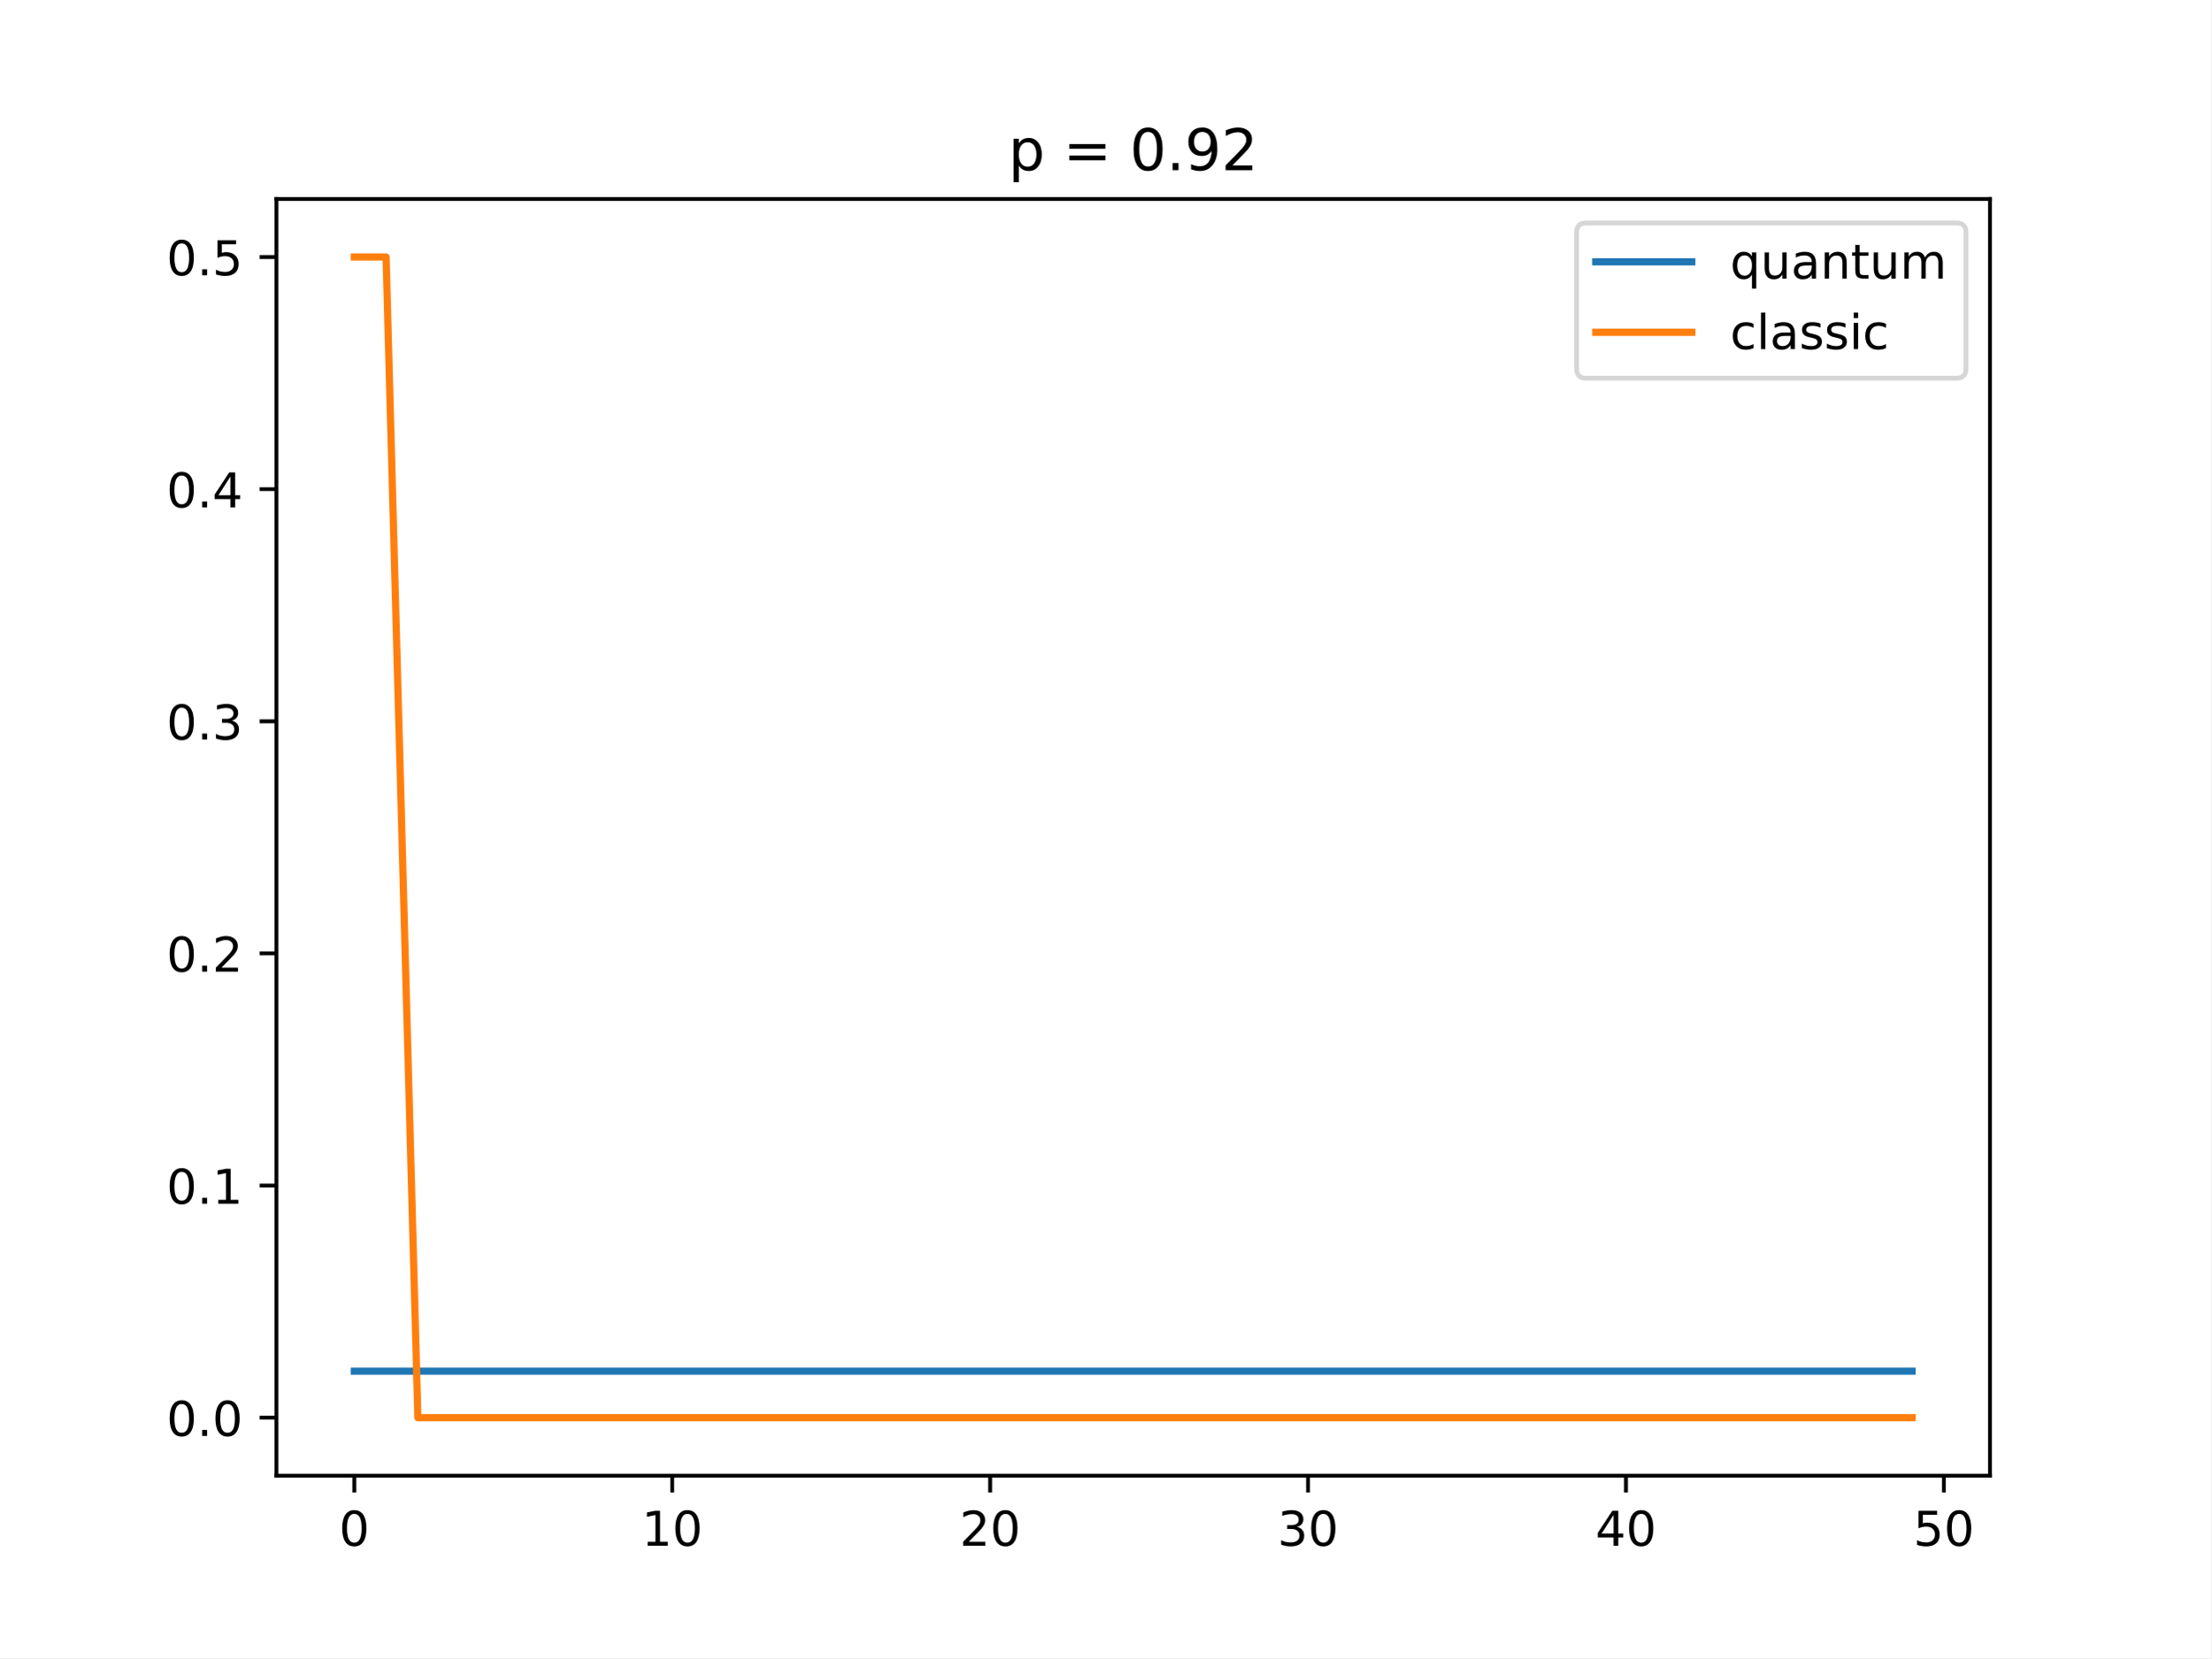
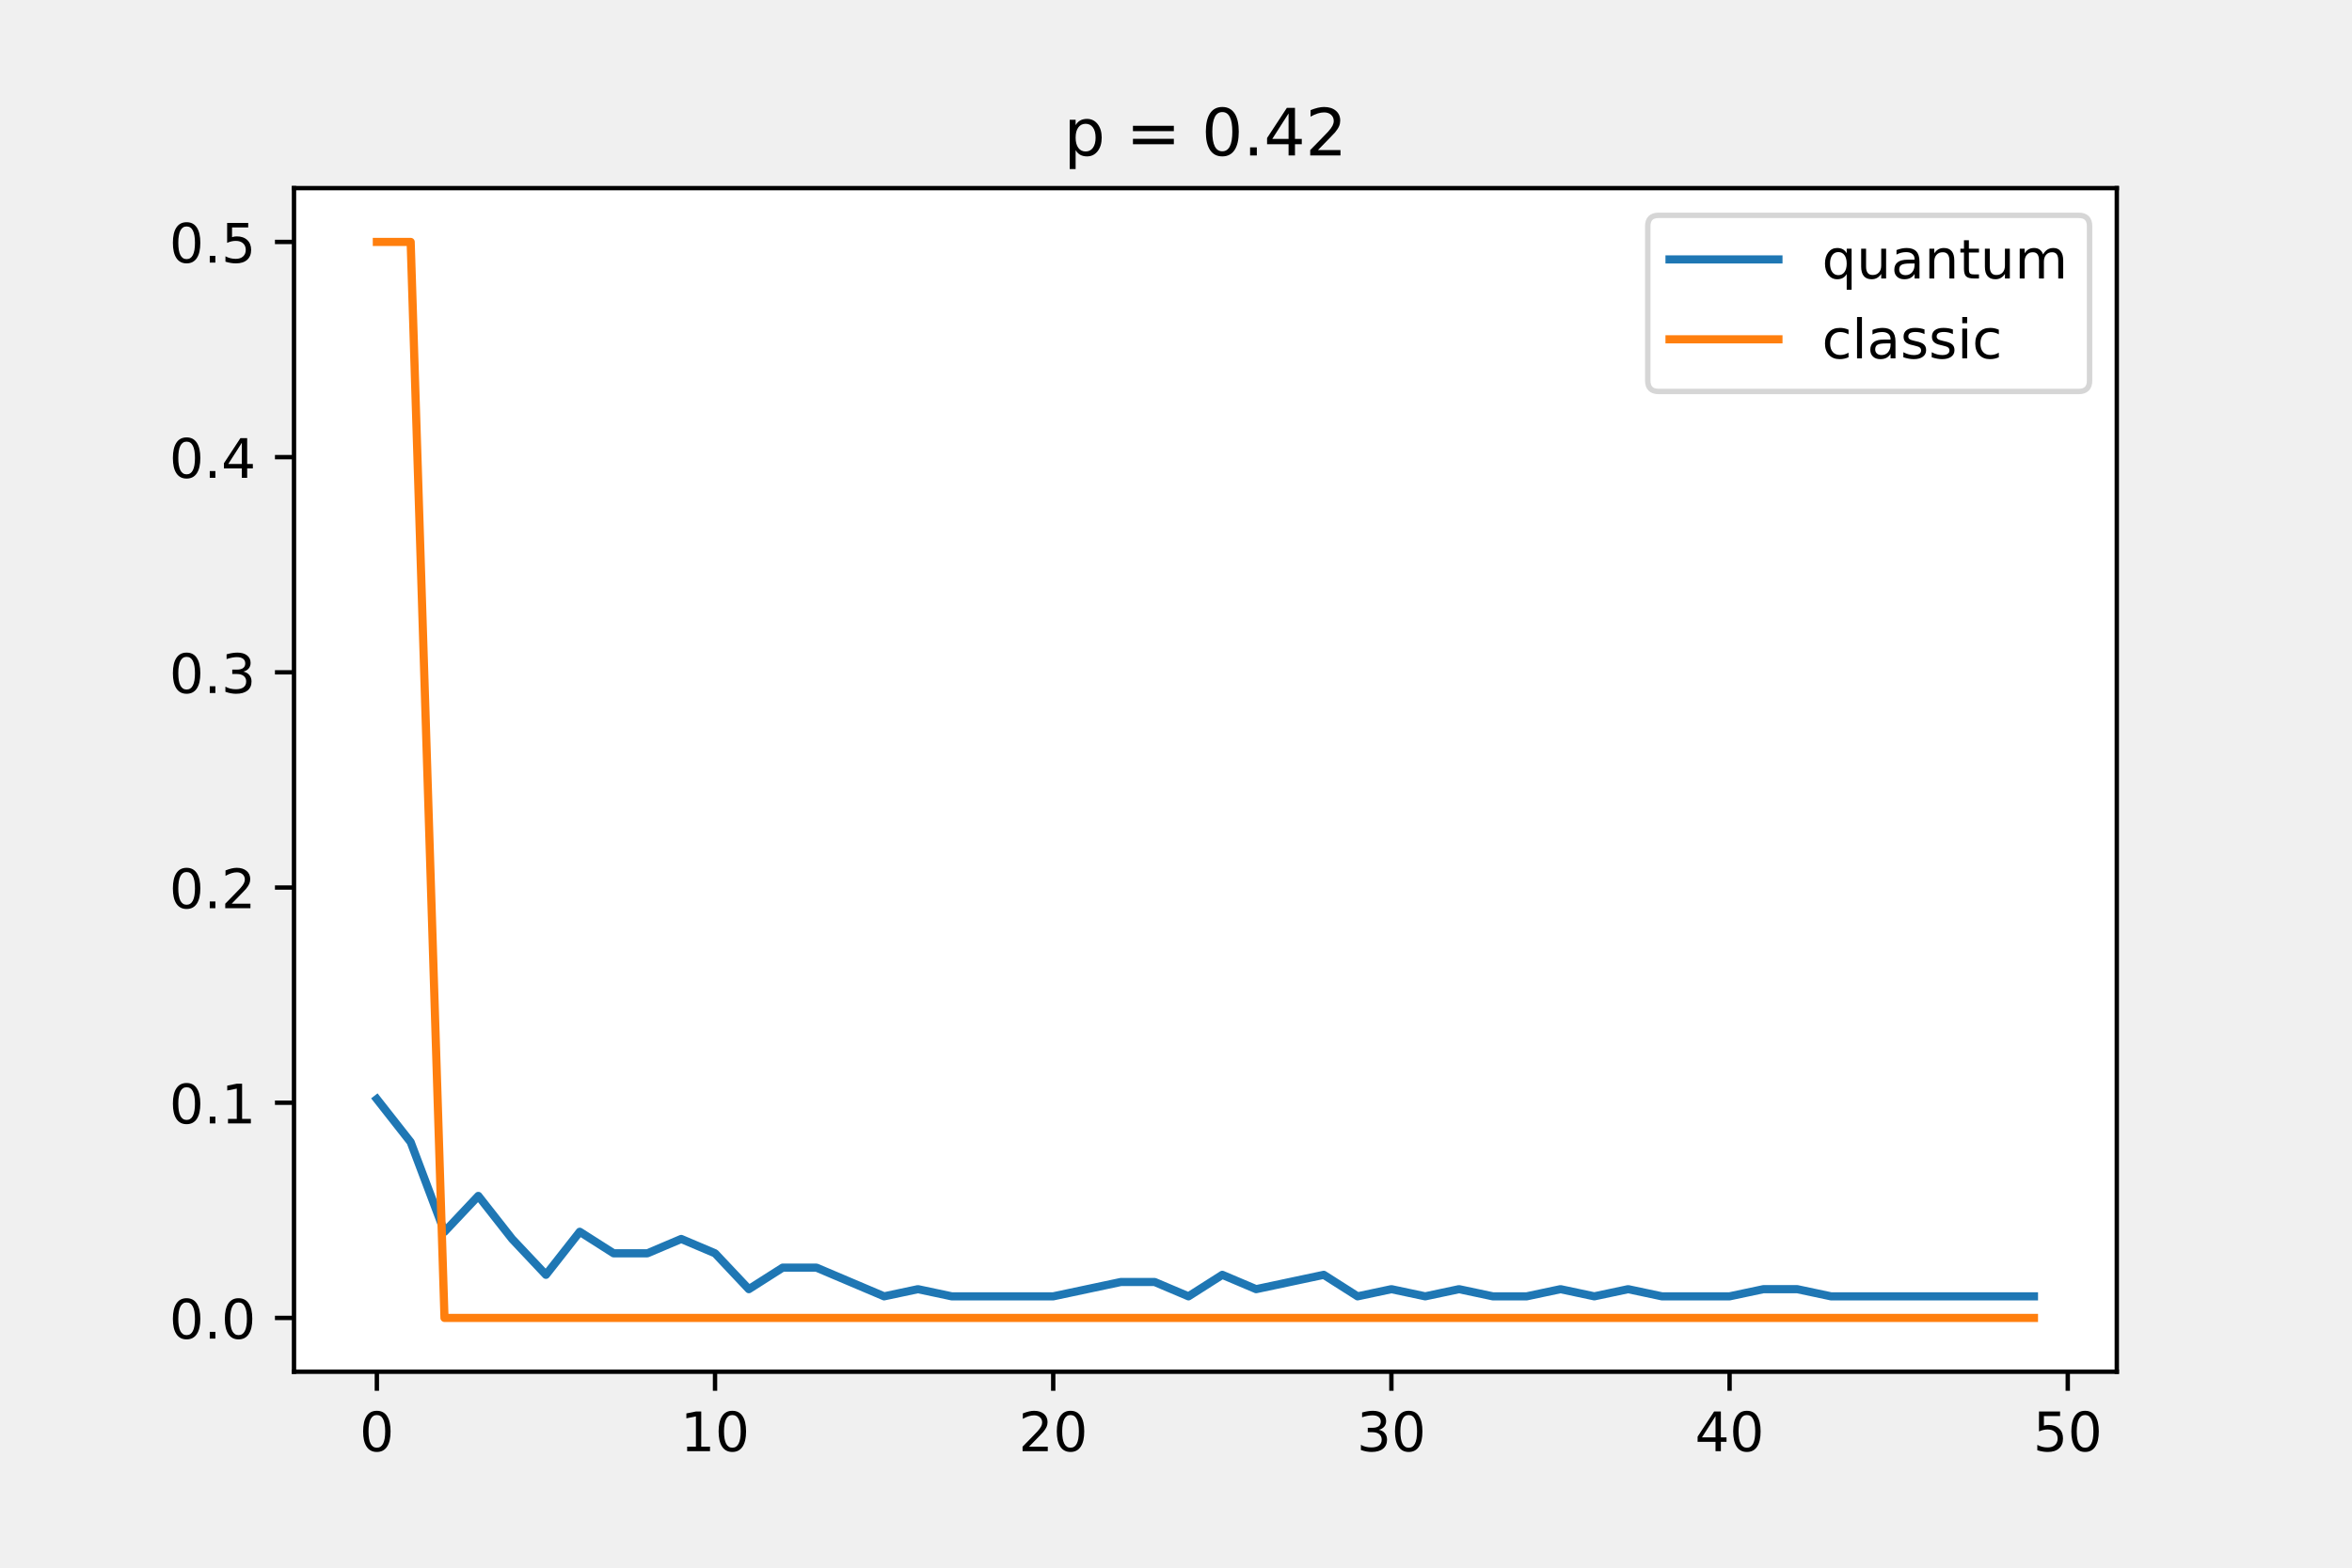
- <svg xmlns="http://www.w3.org/2000/svg" xmlns:xlink="http://www.w3.org/1999/xlink" height="345.6pt" version="1.1" viewBox="0 0 460.8 345.6" width="460.8pt">
+ <svg xmlns="http://www.w3.org/2000/svg" xmlns:xlink="http://www.w3.org/1999/xlink" width="432pt" height="288pt" viewBox="0 0 432 288" version="1.1">
  <defs>
-     <style type="text/css">*{stroke-linecap:butt;stroke-linejoin:round;}</style>
+     <style type="text/css">*{stroke-linejoin: round; stroke-linecap: butt}</style>
  </defs>
  <g id="figure_1">
    <g id="patch_1">
-       <path d="M 0 345.6  L 460.8 345.6  L 460.8 0  L 0 0  z " style="fill:#ffffff;" />
+       <path d="M 0 288  L 432 288  L 432 0  L 0 0  L 0 288  z " style="fill: none" />
    </g>
    <g id="axes_1">
      <g id="patch_2">
-         <path d="M 57.6 307.584  L 414.72 307.584  L 414.72 41.472  L 57.6 41.472  z " style="fill:#ffffff;" />
+         <path d="M 54 252  L 388.8 252  L 388.8 34.56  L 54 34.56  z " style="fill: #ffffff" />
      </g>
      <g id="matplotlib.axis_1">
        <g id="xtick_1">
          <g id="line2d_1">
            <defs>
-               <path d="M 0 0  L 0 3.5  " id="m23a822bc51" style="stroke:#000000;stroke-width:0.8;" />
-             </defs>
-             <g>
-               <use style="stroke:#000000;stroke-width:0.8;" x="73.833" xlink:href="#m23a822bc51" y="307.584" />
+               <path id="m5180223496" d="M 0 0  L 0 3.5  " style="stroke: #000000; stroke-width: 0.8" />
+             </defs>
+             <g>
+               <use xlink:href="#m5180223496" x="69.218" y="252" style="stroke: #000000; stroke-width: 0.8" />
            </g>
          </g>
          <g id="text_1">
-             <g transform="translate(70.65148 322.1824)scale(0.1 -0.1)">
-               <defs>
-                 <path d="M 31.781 66.406  Q 24.172 66.406 20.328 58.906  Q 16.5 51.422 16.5 36.375  Q 16.5 21.391 20.328 13.891  Q 24.172 6.391 31.781 6.391  Q 39.453 6.391 43.281 13.891  Q 47.125 21.391 47.125 36.375  Q 47.125 51.422 43.281 58.906  Q 39.453 66.406 31.781 66.406  z M 31.781 74.219  Q 44.047 74.219 50.516 64.516  Q 56.984 54.828 56.984 36.375  Q 56.984 17.969 50.516 8.266  Q 44.047 -1.422 31.781 -1.422  Q 19.531 -1.422 13.062 8.266  Q 6.594 17.969 6.594 36.375  Q 6.594 54.828 13.062 64.516  Q 19.531 74.219 31.781 74.219  z " id="DejaVuSans-48" />
-               </defs>
-               <use xlink:href="#DejaVuSans-48" />
+             <g transform="translate(66.03693 266.5984)scale(0.1 -0.1)">
+               <defs>
+                 <path id="DejaVuSans-30" d="M 2034 4250  Q 1547 4250 1301 3770  Q 1056 3291 1056 2328  Q 1056 1369 1301 889  Q 1547 409 2034 409  Q 2525 409 2770 889  Q 3016 1369 3016 2328  Q 3016 3291 2770 3770  Q 2525 4250 2034 4250  z M 2034 4750  Q 2819 4750 3233 4129  Q 3647 3509 3647 2328  Q 3647 1150 3233 529  Q 2819 -91 2034 -91  Q 1250 -91 836 529  Q 422 1150 422 2328  Q 422 3509 836 4129  Q 1250 4750 2034 4750  z " transform="scale(0.015625)" />
+               </defs>
+               <use xlink:href="#DejaVuSans-30" />
            </g>
          </g>
        </g>
        <g id="xtick_2">
          <g id="line2d_2">
            <g>
-               <use style="stroke:#000000;stroke-width:0.8;" x="140.089" xlink:href="#m23a822bc51" y="307.584" />
+               <use xlink:href="#m5180223496" x="131.333" y="252" style="stroke: #000000; stroke-width: 0.8" />
            </g>
          </g>
          <g id="text_2">
-             <g transform="translate(133.7263 322.1824)scale(0.1 -0.1)">
-               <defs>
-                 <path d="M 12.406 8.297  L 28.516 8.297  L 28.516 63.922  L 10.984 60.406  L 10.984 69.391  L 28.422 72.906  L 38.281 72.906  L 38.281 8.297  L 54.391 8.297  L 54.391 0  L 12.406 0  z " id="DejaVuSans-49" />
-               </defs>
-               <use xlink:href="#DejaVuSans-49" />
-               <use x="63.623" xlink:href="#DejaVuSans-48" />
+             <g transform="translate(124.9707 266.5984)scale(0.1 -0.1)">
+               <defs>
+                 <path id="DejaVuSans-31" d="M 794 531  L 1825 531  L 1825 4091  L 703 3866  L 703 4441  L 1819 4666  L 2450 4666  L 2450 531  L 3481 531  L 3481 0  L 794 0  L 794 531  z " transform="scale(0.015625)" />
+               </defs>
+               <use xlink:href="#DejaVuSans-31" />
+               <use xlink:href="#DejaVuSans-30" x="63.623" />
            </g>
          </g>
        </g>
        <g id="xtick_3">
          <g id="line2d_3">
            <g>
-               <use style="stroke:#000000;stroke-width:0.8;" x="206.345" xlink:href="#m23a822bc51" y="307.584" />
+               <use xlink:href="#m5180223496" x="193.448" y="252" style="stroke: #000000; stroke-width: 0.8" />
            </g>
          </g>
          <g id="text_3">
-             <g transform="translate(199.9823 322.1824)scale(0.1 -0.1)">
-               <defs>
-                 <path d="M 19.188 8.297  L 53.609 8.297  L 53.609 0  L 7.328 0  L 7.328 8.297  Q 12.938 14.109 22.625 23.891  Q 32.328 33.688 34.812 36.531  Q 39.547 41.844 41.422 45.531  Q 43.312 49.219 43.312 52.781  Q 43.312 58.594 39.234 62.25  Q 35.156 65.922 28.609 65.922  Q 23.969 65.922 18.812 64.312  Q 13.672 62.703 7.812 59.422  L 7.812 69.391  Q 13.766 71.781 18.938 73  Q 24.125 74.219 28.422 74.219  Q 39.75 74.219 46.484 68.547  Q 53.219 62.891 53.219 53.422  Q 53.219 48.922 51.531 44.891  Q 49.859 40.875 45.406 35.406  Q 44.188 33.984 37.641 27.219  Q 31.109 20.453 19.188 8.297  z " id="DejaVuSans-50" />
-               </defs>
-               <use xlink:href="#DejaVuSans-50" />
-               <use x="63.623" xlink:href="#DejaVuSans-48" />
+             <g transform="translate(187.0857 266.5984)scale(0.1 -0.1)">
+               <defs>
+                 <path id="DejaVuSans-32" d="M 1228 531  L 3431 531  L 3431 0  L 469 0  L 469 531  Q 828 903 1448 1529  Q 2069 2156 2228 2338  Q 2531 2678 2651 2914  Q 2772 3150 2772 3378  Q 2772 3750 2511 3984  Q 2250 4219 1831 4219  Q 1534 4219 1204 4116  Q 875 4013 500 3803  L 500 4441  Q 881 4594 1212 4672  Q 1544 4750 1819 4750  Q 2544 4750 2975 4387  Q 3406 4025 3406 3419  Q 3406 3131 3298 2873  Q 3191 2616 2906 2266  Q 2828 2175 2409 1742  Q 1991 1309 1228 531  z " transform="scale(0.015625)" />
+               </defs>
+               <use xlink:href="#DejaVuSans-32" />
+               <use xlink:href="#DejaVuSans-30" x="63.623" />
            </g>
          </g>
        </g>
        <g id="xtick_4">
          <g id="line2d_4">
            <g>
-               <use style="stroke:#000000;stroke-width:0.8;" x="272.601" xlink:href="#m23a822bc51" y="307.584" />
+               <use xlink:href="#m5180223496" x="255.563" y="252" style="stroke: #000000; stroke-width: 0.8" />
            </g>
          </g>
          <g id="text_4">
-             <g transform="translate(266.2383 322.1824)scale(0.1 -0.1)">
-               <defs>
-                 <path d="M 40.578 39.312  Q 47.656 37.797 51.625 33  Q 55.609 28.219 55.609 21.188  Q 55.609 10.406 48.188 4.484  Q 40.766 -1.422 27.094 -1.422  Q 22.516 -1.422 17.656 -0.516  Q 12.797 0.391 7.625 2.203  L 7.625 11.719  Q 11.719 9.328 16.594 8.109  Q 21.484 6.891 26.812 6.891  Q 36.078 6.891 40.938 10.547  Q 45.797 14.203 45.797 21.188  Q 45.797 27.641 41.281 31.266  Q 36.766 34.906 28.719 34.906  L 20.219 34.906  L 20.219 43.016  L 29.109 43.016  Q 36.375 43.016 40.234 45.922  Q 44.094 48.828 44.094 54.297  Q 44.094 59.906 40.109 62.906  Q 36.141 65.922 28.719 65.922  Q 24.656 65.922 20.016 65.031  Q 15.375 64.156 9.812 62.312  L 9.812 71.094  Q 15.438 72.656 20.344 73.438  Q 25.25 74.219 29.594 74.219  Q 40.828 74.219 47.359 69.109  Q 53.906 64.016 53.906 55.328  Q 53.906 49.266 50.438 45.094  Q 46.969 40.922 40.578 39.312  z " id="DejaVuSans-51" />
-               </defs>
-               <use xlink:href="#DejaVuSans-51" />
-               <use x="63.623" xlink:href="#DejaVuSans-48" />
+             <g transform="translate(249.2008 266.5984)scale(0.1 -0.1)">
+               <defs>
+                 <path id="DejaVuSans-33" d="M 2597 2516  Q 3050 2419 3304 2112  Q 3559 1806 3559 1356  Q 3559 666 3084 287  Q 2609 -91 1734 -91  Q 1441 -91 1130 -33  Q 819 25 488 141  L 488 750  Q 750 597 1062 519  Q 1375 441 1716 441  Q 2309 441 2620 675  Q 2931 909 2931 1356  Q 2931 1769 2642 2001  Q 2353 2234 1838 2234  L 1294 2234  L 1294 2753  L 1863 2753  Q 2328 2753 2575 2939  Q 2822 3125 2822 3475  Q 2822 3834 2567 4026  Q 2313 4219 1838 4219  Q 1578 4219 1281 4162  Q 984 4106 628 3988  L 628 4550  Q 988 4650 1302 4700  Q 1616 4750 1894 4750  Q 2613 4750 3031 4423  Q 3450 4097 3450 3541  Q 3450 3153 3228 2886  Q 3006 2619 2597 2516  z " transform="scale(0.015625)" />
+               </defs>
+               <use xlink:href="#DejaVuSans-33" />
+               <use xlink:href="#DejaVuSans-30" x="63.623" />
            </g>
          </g>
        </g>
        <g id="xtick_5">
          <g id="line2d_5">
            <g>
-               <use style="stroke:#000000;stroke-width:0.8;" x="338.857" xlink:href="#m23a822bc51" y="307.584" />
+               <use xlink:href="#m5180223496" x="317.678" y="252" style="stroke: #000000; stroke-width: 0.8" />
            </g>
          </g>
          <g id="text_5">
-             <g transform="translate(332.4943 322.1824)scale(0.1 -0.1)">
-               <defs>
-                 <path d="M 37.797 64.312  L 12.891 25.391  L 37.797 25.391  z M 35.203 72.906  L 47.609 72.906  L 47.609 25.391  L 58.016 25.391  L 58.016 17.188  L 47.609 17.188  L 47.609 0  L 37.797 0  L 37.797 17.188  L 4.891 17.188  L 4.891 26.703  z " id="DejaVuSans-52" />
-               </defs>
-               <use xlink:href="#DejaVuSans-52" />
-               <use x="63.623" xlink:href="#DejaVuSans-48" />
+             <g transform="translate(311.3158 266.5984)scale(0.1 -0.1)">
+               <defs>
+                 <path id="DejaVuSans-34" d="M 2419 4116  L 825 1625  L 2419 1625  L 2419 4116  z M 2253 4666  L 3047 4666  L 3047 1625  L 3713 1625  L 3713 1100  L 3047 1100  L 3047 0  L 2419 0  L 2419 1100  L 313 1100  L 313 1709  L 2253 4666  z " transform="scale(0.015625)" />
+               </defs>
+               <use xlink:href="#DejaVuSans-34" />
+               <use xlink:href="#DejaVuSans-30" x="63.623" />
            </g>
          </g>
        </g>
        <g id="xtick_6">
          <g id="line2d_6">
            <g>
-               <use style="stroke:#000000;stroke-width:0.8;" x="405.113" xlink:href="#m23a822bc51" y="307.584" />
+               <use xlink:href="#m5180223496" x="379.793" y="252" style="stroke: #000000; stroke-width: 0.8" />
            </g>
          </g>
          <g id="text_6">
-             <g transform="translate(398.7504 322.1824)scale(0.1 -0.1)">
-               <defs>
-                 <path d="M 10.797 72.906  L 49.516 72.906  L 49.516 64.594  L 19.828 64.594  L 19.828 46.734  Q 21.969 47.469 24.109 47.828  Q 26.266 48.188 28.422 48.188  Q 40.625 48.188 47.75 41.5  Q 54.891 34.812 54.891 23.391  Q 54.891 11.625 47.562 5.094  Q 40.234 -1.422 26.906 -1.422  Q 22.312 -1.422 17.547 -0.641  Q 12.797 0.141 7.719 1.703  L 7.719 11.625  Q 12.109 9.234 16.797 8.062  Q 21.484 6.891 26.703 6.891  Q 35.156 6.891 40.078 11.328  Q 45.016 15.766 45.016 23.391  Q 45.016 31 40.078 35.438  Q 35.156 39.891 26.703 39.891  Q 22.75 39.891 18.812 39.016  Q 14.891 38.141 10.797 36.281  z " id="DejaVuSans-53" />
-               </defs>
-               <use xlink:href="#DejaVuSans-53" />
-               <use x="63.623" xlink:href="#DejaVuSans-48" />
+             <g transform="translate(373.4308 266.5984)scale(0.1 -0.1)">
+               <defs>
+                 <path id="DejaVuSans-35" d="M 691 4666  L 3169 4666  L 3169 4134  L 1269 4134  L 1269 2991  Q 1406 3038 1543 3061  Q 1681 3084 1819 3084  Q 2600 3084 3056 2656  Q 3513 2228 3513 1497  Q 3513 744 3044 326  Q 2575 -91 1722 -91  Q 1428 -91 1123 -41  Q 819 9 494 109  L 494 744  Q 775 591 1075 516  Q 1375 441 1709 441  Q 2250 441 2565 725  Q 2881 1009 2881 1497  Q 2881 1984 2565 2268  Q 2250 2553 1709 2553  Q 1456 2553 1204 2497  Q 953 2441 691 2322  L 691 4666  z " transform="scale(0.015625)" />
+               </defs>
+               <use xlink:href="#DejaVuSans-35" />
+               <use xlink:href="#DejaVuSans-30" x="63.623" />
            </g>
          </g>
        </g>
      </g>
      <g id="matplotlib.axis_2">
        <g id="ytick_1">
          <g id="line2d_7">
            <defs>
-               <path d="M 0 0  L -3.5 0  " id="mcf75630ad0" style="stroke:#000000;stroke-width:0.8;" />
-             </defs>
-             <g>
-               <use style="stroke:#000000;stroke-width:0.8;" x="57.6" xlink:href="#mcf75630ad0" y="295.488" />
+               <path id="me003d75dde" d="M 0 0  L -3.5 0  " style="stroke: #000000; stroke-width: 0.8" />
+             </defs>
+             <g>
+               <use xlink:href="#me003d75dde" x="54" y="242.116" style="stroke: #000000; stroke-width: 0.8" />
            </g>
          </g>
          <g id="text_7">
-             <g transform="translate(34.69687 299.2872)scale(0.1 -0.1)">
-               <defs>
-                 <path d="M 10.688 12.406  L 21 12.406  L 21 0  L 10.688 0  z " id="DejaVuSans-46" />
-               </defs>
-               <use xlink:href="#DejaVuSans-48" />
-               <use x="63.623" xlink:href="#DejaVuSans-46" />
-               <use x="95.41" xlink:href="#DejaVuSans-48" />
+             <g transform="translate(31.09688 245.9156)scale(0.1 -0.1)">
+               <defs>
+                 <path id="DejaVuSans-2e" d="M 684 794  L 1344 794  L 1344 0  L 684 0  L 684 794  z " transform="scale(0.015625)" />
+               </defs>
+               <use xlink:href="#DejaVuSans-30" />
+               <use xlink:href="#DejaVuSans-2e" x="63.623" />
+               <use xlink:href="#DejaVuSans-30" x="95.41" />
            </g>
          </g>
        </g>
        <g id="ytick_2">
          <g id="line2d_8">
            <g>
-               <use style="stroke:#000000;stroke-width:0.8;" x="57.6" xlink:href="#mcf75630ad0" y="247.104" />
+               <use xlink:href="#me003d75dde" x="54" y="202.582" style="stroke: #000000; stroke-width: 0.8" />
            </g>
          </g>
          <g id="text_8">
-             <g transform="translate(34.69687 250.9032)scale(0.1 -0.1)">
-               <use xlink:href="#DejaVuSans-48" />
-               <use x="63.623" xlink:href="#DejaVuSans-46" />
-               <use x="95.41" xlink:href="#DejaVuSans-49" />
+             <g transform="translate(31.09688 206.381)scale(0.1 -0.1)">
+               <use xlink:href="#DejaVuSans-30" />
+               <use xlink:href="#DejaVuSans-2e" x="63.623" />
+               <use xlink:href="#DejaVuSans-31" x="95.41" />
            </g>
          </g>
        </g>
        <g id="ytick_3">
          <g id="line2d_9">
            <g>
-               <use style="stroke:#000000;stroke-width:0.8;" x="57.6" xlink:href="#mcf75630ad0" y="198.72" />
+               <use xlink:href="#me003d75dde" x="54" y="163.047" style="stroke: #000000; stroke-width: 0.8" />
            </g>
          </g>
          <g id="text_9">
-             <g transform="translate(34.69687 202.5192)scale(0.1 -0.1)">
-               <use xlink:href="#DejaVuSans-48" />
-               <use x="63.623" xlink:href="#DejaVuSans-46" />
-               <use x="95.41" xlink:href="#DejaVuSans-50" />
+             <g transform="translate(31.09688 166.8465)scale(0.1 -0.1)">
+               <use xlink:href="#DejaVuSans-30" />
+               <use xlink:href="#DejaVuSans-2e" x="63.623" />
+               <use xlink:href="#DejaVuSans-32" x="95.41" />
            </g>
          </g>
        </g>
        <g id="ytick_4">
          <g id="line2d_10">
            <g>
-               <use style="stroke:#000000;stroke-width:0.8;" x="57.6" xlink:href="#mcf75630ad0" y="150.336" />
+               <use xlink:href="#me003d75dde" x="54" y="123.513" style="stroke: #000000; stroke-width: 0.8" />
            </g>
          </g>
          <g id="text_10">
-             <g transform="translate(34.69687 154.1352)scale(0.1 -0.1)">
-               <use xlink:href="#DejaVuSans-48" />
-               <use x="63.623" xlink:href="#DejaVuSans-46" />
-               <use x="95.41" xlink:href="#DejaVuSans-51" />
+             <g transform="translate(31.09688 127.3119)scale(0.1 -0.1)">
+               <use xlink:href="#DejaVuSans-30" />
+               <use xlink:href="#DejaVuSans-2e" x="63.623" />
+               <use xlink:href="#DejaVuSans-33" x="95.41" />
            </g>
          </g>
        </g>
        <g id="ytick_5">
          <g id="line2d_11">
            <g>
-               <use style="stroke:#000000;stroke-width:0.8;" x="57.6" xlink:href="#mcf75630ad0" y="101.952" />
+               <use xlink:href="#me003d75dde" x="54" y="83.978" style="stroke: #000000; stroke-width: 0.8" />
            </g>
          </g>
          <g id="text_11">
-             <g transform="translate(34.69687 105.7512)scale(0.1 -0.1)">
-               <use xlink:href="#DejaVuSans-48" />
-               <use x="63.623" xlink:href="#DejaVuSans-46" />
-               <use x="95.41" xlink:href="#DejaVuSans-52" />
+             <g transform="translate(31.09688 87.7774)scale(0.1 -0.1)">
+               <use xlink:href="#DejaVuSans-30" />
+               <use xlink:href="#DejaVuSans-2e" x="63.623" />
+               <use xlink:href="#DejaVuSans-34" x="95.41" />
            </g>
          </g>
        </g>
        <g id="ytick_6">
          <g id="line2d_12">
            <g>
-               <use style="stroke:#000000;stroke-width:0.8;" x="57.6" xlink:href="#mcf75630ad0" y="53.568" />
+               <use xlink:href="#me003d75dde" x="54" y="44.444" style="stroke: #000000; stroke-width: 0.8" />
            </g>
          </g>
          <g id="text_12">
-             <g transform="translate(34.69687 57.36722)scale(0.1 -0.1)">
-               <use xlink:href="#DejaVuSans-48" />
-               <use x="63.623" xlink:href="#DejaVuSans-46" />
-               <use x="95.41" xlink:href="#DejaVuSans-53" />
+             <g transform="translate(31.09688 48.24285)scale(0.1 -0.1)">
+               <use xlink:href="#DejaVuSans-30" />
+               <use xlink:href="#DejaVuSans-2e" x="63.623" />
+               <use xlink:href="#DejaVuSans-35" x="95.41" />
            </g>
          </g>
        </g>
      </g>
      <g id="line2d_13">
-         <path clip-path="url(#p31c8e64e12)" d="M 73.833 285.796  L 80.458 285.796  L 87.084 285.796  L 93.71 285.796  L 100.335 285.796  L 106.961 285.796  L 113.586 285.796  L 120.212 285.796  L 126.838 285.796  L 133.463 285.796  L 140.089 285.796  L 146.714 285.796  L 153.34 285.796  L 159.966 285.796  L 166.591 285.796  L 173.217 285.796  L 179.842 285.796  L 186.468 285.796  L 193.094 285.796  L 199.719 285.796  L 206.345 285.796  L 212.97 285.796  L 219.596 285.796  L 226.222 285.796  L 232.847 285.796  L 239.473 285.796  L 246.098 285.796  L 252.724 285.796  L 259.35 285.796  L 265.975 285.796  L 272.601 285.796  L 279.226 285.796  L 285.852 285.796  L 292.478 285.796  L 299.103 285.796  L 305.729 285.796  L 312.354 285.796  L 318.98 285.796  L 325.606 285.796  L 332.231 285.796  L 338.857 285.796  L 345.482 285.796  L 352.108 285.796  L 358.734 285.796  L 365.359 285.796  L 371.985 285.796  L 378.61 285.796  L 385.236 285.796  L 391.862 285.796  L 398.487 285.796  " style="fill:none;stroke:#1f77b4;stroke-linecap:square;stroke-width:1.5;" />
+         <path d="M 69.218 201.911  L 75.43 209.818  L 81.641 226.29  L 87.853 219.701  L 94.064 227.608  L 100.276 234.197  L 106.487 226.29  L 112.699 230.244  L 118.91 230.244  L 125.122 227.608  L 131.333 230.244  L 137.545 236.833  L 143.756 232.879  L 149.968 232.879  L 156.179 235.515  L 162.391 238.151  L 168.602 236.833  L 174.814 238.151  L 181.025 238.151  L 187.237 238.151  L 193.448 238.151  L 199.66 236.833  L 205.871 235.515  L 212.083 235.515  L 218.294 238.151  L 224.506 234.197  L 230.717 236.833  L 236.929 235.515  L 243.14 234.197  L 249.352 238.151  L 255.563 236.833  L 261.775 238.151  L 267.986 236.833  L 274.198 238.151  L 280.409 238.151  L 286.621 236.833  L 292.832 238.151  L 299.044 236.833  L 305.255 238.151  L 311.467 238.151  L 317.678 238.151  L 323.89 236.833  L 330.101 236.833  L 336.313 238.151  L 342.524 238.151  L 348.736 238.151  L 354.947 238.151  L 361.159 238.151  L 367.37 238.151  L 373.582 238.151  " clip-path="url(#pbbc6a16b9a)" style="fill: none; stroke: #1f77b4; stroke-width: 1.5; stroke-linecap: square" />
      </g>
      <g id="line2d_14">
-         <path clip-path="url(#p31c8e64e12)" d="M 73.833 53.568  L 80.458 53.568  L 87.084 295.488  L 93.71 295.488  L 100.335 295.488  L 106.961 295.488  L 113.586 295.488  L 120.212 295.488  L 126.838 295.488  L 133.463 295.488  L 140.089 295.488  L 146.714 295.488  L 153.34 295.488  L 159.966 295.488  L 166.591 295.488  L 173.217 295.488  L 179.842 295.488  L 186.468 295.488  L 193.094 295.488  L 199.719 295.488  L 206.345 295.488  L 212.97 295.488  L 219.596 295.488  L 226.222 295.488  L 232.847 295.488  L 239.473 295.488  L 246.098 295.488  L 252.724 295.488  L 259.35 295.488  L 265.975 295.488  L 272.601 295.488  L 279.226 295.488  L 285.852 295.488  L 292.478 295.488  L 299.103 295.488  L 305.729 295.488  L 312.354 295.488  L 318.98 295.488  L 325.606 295.488  L 332.231 295.488  L 338.857 295.488  L 345.482 295.488  L 352.108 295.488  L 358.734 295.488  L 365.359 295.488  L 371.985 295.488  L 378.61 295.488  L 385.236 295.488  L 391.862 295.488  L 398.487 295.488  " style="fill:none;stroke:#ff7f0e;stroke-linecap:square;stroke-width:1.5;" />
+         <path d="M 69.218 44.444  L 75.43 44.444  L 81.641 242.116  L 87.853 242.116  L 94.064 242.116  L 100.276 242.116  L 106.487 242.116  L 112.699 242.116  L 118.91 242.116  L 125.122 242.116  L 131.333 242.116  L 137.545 242.116  L 143.756 242.116  L 149.968 242.116  L 156.179 242.116  L 162.391 242.116  L 168.602 242.116  L 174.814 242.116  L 181.025 242.116  L 187.237 242.116  L 193.448 242.116  L 199.66 242.116  L 205.871 242.116  L 212.083 242.116  L 218.294 242.116  L 224.506 242.116  L 230.717 242.116  L 236.929 242.116  L 243.14 242.116  L 249.352 242.116  L 255.563 242.116  L 261.775 242.116  L 267.986 242.116  L 274.198 242.116  L 280.409 242.116  L 286.621 242.116  L 292.832 242.116  L 299.044 242.116  L 305.255 242.116  L 311.467 242.116  L 317.678 242.116  L 323.89 242.116  L 330.101 242.116  L 336.313 242.116  L 342.524 242.116  L 348.736 242.116  L 354.947 242.116  L 361.159 242.116  L 367.37 242.116  L 373.582 242.116  " clip-path="url(#pbbc6a16b9a)" style="fill: none; stroke: #ff7f0e; stroke-width: 1.5; stroke-linecap: square" />
      </g>
      <g id="patch_3">
-         <path d="M 57.6 307.584  L 57.6 41.472  " style="fill:none;stroke:#000000;stroke-linecap:square;stroke-linejoin:miter;stroke-width:0.8;" />
+         <path d="M 54 252  L 54 34.56  " style="fill: none; stroke: #000000; stroke-width: 0.8; stroke-linejoin: miter; stroke-linecap: square" />
      </g>
      <g id="patch_4">
-         <path d="M 414.72 307.584  L 414.72 41.472  " style="fill:none;stroke:#000000;stroke-linecap:square;stroke-linejoin:miter;stroke-width:0.8;" />
+         <path d="M 388.8 252  L 388.8 34.56  " style="fill: none; stroke: #000000; stroke-width: 0.8; stroke-linejoin: miter; stroke-linecap: square" />
      </g>
      <g id="patch_5">
-         <path d="M 57.6 307.584  L 414.72 307.584  " style="fill:none;stroke:#000000;stroke-linecap:square;stroke-linejoin:miter;stroke-width:0.8;" />
+         <path d="M 54 252  L 388.8 252  " style="fill: none; stroke: #000000; stroke-width: 0.8; stroke-linejoin: miter; stroke-linecap: square" />
      </g>
      <g id="patch_6">
-         <path d="M 57.6 41.472  L 414.72 41.472  " style="fill:none;stroke:#000000;stroke-linecap:square;stroke-linejoin:miter;stroke-width:0.8;" />
+         <path d="M 54 34.56  L 388.8 34.56  " style="fill: none; stroke: #000000; stroke-width: 0.8; stroke-linejoin: miter; stroke-linecap: square" />
      </g>
      <g id="text_13">
-         <g transform="translate(210.15 35.472)scale(0.12 -0.12)">
+         <g transform="translate(195.39 28.56)scale(0.12 -0.12)">
          <defs>
-             <path d="M 18.109 8.203  L 18.109 -20.797  L 9.078 -20.797  L 9.078 54.688  L 18.109 54.688  L 18.109 46.391  Q 20.953 51.266 25.266 53.625  Q 29.594 56 35.594 56  Q 45.562 56 51.781 48.094  Q 58.016 40.188 58.016 27.297  Q 58.016 14.406 51.781 6.484  Q 45.562 -1.422 35.594 -1.422  Q 29.594 -1.422 25.266 0.953  Q 20.953 3.328 18.109 8.203  z M 48.688 27.297  Q 48.688 37.203 44.609 42.844  Q 40.531 48.484 33.406 48.484  Q 26.266 48.484 22.188 42.844  Q 18.109 37.203 18.109 27.297  Q 18.109 17.391 22.188 11.75  Q 26.266 6.109 33.406 6.109  Q 40.531 6.109 44.609 11.75  Q 48.688 17.391 48.688 27.297  z " id="DejaVuSans-112" />
-             <path id="DejaVuSans-32" />
-             <path d="M 10.594 45.406  L 73.188 45.406  L 73.188 37.203  L 10.594 37.203  z M 10.594 25.484  L 73.188 25.484  L 73.188 17.188  L 10.594 17.188  z " id="DejaVuSans-61" />
-             <path d="M 10.984 1.516  L 10.984 10.5  Q 14.703 8.734 18.5 7.812  Q 22.312 6.891 25.984 6.891  Q 35.75 6.891 40.891 13.453  Q 46.047 20.016 46.781 33.406  Q 43.953 29.203 39.594 26.953  Q 35.25 24.703 29.984 24.703  Q 19.047 24.703 12.672 31.312  Q 6.297 37.938 6.297 49.422  Q 6.297 60.641 12.938 67.422  Q 19.578 74.219 30.609 74.219  Q 43.266 74.219 49.922 64.516  Q 56.594 54.828 56.594 36.375  Q 56.594 19.141 48.406 8.859  Q 40.234 -1.422 26.422 -1.422  Q 22.703 -1.422 18.891 -0.688  Q 15.094 0.047 10.984 1.516  z M 30.609 32.422  Q 37.25 32.422 41.125 36.953  Q 45.016 41.5 45.016 49.422  Q 45.016 57.281 41.125 61.844  Q 37.25 66.406 30.609 66.406  Q 23.969 66.406 20.094 61.844  Q 16.219 57.281 16.219 49.422  Q 16.219 41.5 20.094 36.953  Q 23.969 32.422 30.609 32.422  z " id="DejaVuSans-57" />
+             <path id="DejaVuSans-70" d="M 1159 525  L 1159 -1331  L 581 -1331  L 581 3500  L 1159 3500  L 1159 2969  Q 1341 3281 1617 3432  Q 1894 3584 2278 3584  Q 2916 3584 3314 3078  Q 3713 2572 3713 1747  Q 3713 922 3314 415  Q 2916 -91 2278 -91  Q 1894 -91 1617 61  Q 1341 213 1159 525  z M 3116 1747  Q 3116 2381 2855 2742  Q 2594 3103 2138 3103  Q 1681 3103 1420 2742  Q 1159 2381 1159 1747  Q 1159 1113 1420 752  Q 1681 391 2138 391  Q 2594 391 2855 752  Q 3116 1113 3116 1747  z " transform="scale(0.015625)" />
+             <path id="DejaVuSans-20" transform="scale(0.015625)" />
+             <path id="DejaVuSans-3d" d="M 678 2906  L 4684 2906  L 4684 2381  L 678 2381  L 678 2906  z M 678 1631  L 4684 1631  L 4684 1100  L 678 1100  L 678 1631  z " transform="scale(0.015625)" />
          </defs>
-           <use xlink:href="#DejaVuSans-112" />
-           <use x="63.477" xlink:href="#DejaVuSans-32" />
-           <use x="95.264" xlink:href="#DejaVuSans-61" />
-           <use x="179.053" xlink:href="#DejaVuSans-32" />
-           <use x="210.84" xlink:href="#DejaVuSans-48" />
-           <use x="274.463" xlink:href="#DejaVuSans-46" />
-           <use x="306.25" xlink:href="#DejaVuSans-57" />
-           <use x="369.873" xlink:href="#DejaVuSans-50" />
+           <use xlink:href="#DejaVuSans-70" />
+           <use xlink:href="#DejaVuSans-20" x="63.477" />
+           <use xlink:href="#DejaVuSans-3d" x="95.264" />
+           <use xlink:href="#DejaVuSans-20" x="179.053" />
+           <use xlink:href="#DejaVuSans-30" x="210.84" />
+           <use xlink:href="#DejaVuSans-2e" x="274.463" />
+           <use xlink:href="#DejaVuSans-34" x="306.25" />
+           <use xlink:href="#DejaVuSans-32" x="369.873" />
        </g>
      </g>
      <g id="legend_1">
        <g id="patch_7">
-           <path d="M 330.57 78.828  L 407.72 78.828  Q 409.72 78.828 409.72 76.828  L 409.72 48.472  Q 409.72 46.472 407.72 46.472  L 330.57 46.472  Q 328.57 46.472 328.57 48.472  L 328.57 76.828  Q 328.57 78.828 330.57 78.828  z " style="fill:#ffffff;opacity:0.8;stroke:#cccccc;stroke-linejoin:miter;" />
+           <path d="M 304.65 71.916  L 381.8 71.916  Q 383.8 71.916 383.8 69.916  L 383.8 41.56  Q 383.8 39.56 381.8 39.56  L 304.65 39.56  Q 302.65 39.56 302.65 41.56  L 302.65 69.916  Q 302.65 71.916 304.65 71.916  z " style="fill: #ffffff; opacity: 0.8; stroke: #cccccc; stroke-linejoin: miter" />
        </g>
        <g id="line2d_15">
-           <path d="M 332.57 54.57  L 352.57 54.57  " style="fill:none;stroke:#1f77b4;stroke-linecap:square;stroke-width:1.5;" />
-         </g>
-         <g id="line2d_16" />
+           <path d="M 306.65 47.658  L 316.65 47.658  L 326.65 47.658  " style="fill: none; stroke: #1f77b4; stroke-width: 1.5; stroke-linecap: square" />
+         </g>
        <g id="text_14">
-           <g transform="translate(360.57 58.07044)scale(0.1 -0.1)">
-             <defs>
-               <path d="M 14.797 27.297  Q 14.797 17.391 18.875 11.75  Q 22.953 6.109 30.078 6.109  Q 37.203 6.109 41.297 11.75  Q 45.406 17.391 45.406 27.297  Q 45.406 37.203 41.297 42.844  Q 37.203 48.484 30.078 48.484  Q 22.953 48.484 18.875 42.844  Q 14.797 37.203 14.797 27.297  z M 45.406 8.203  Q 42.578 3.328 38.25 0.953  Q 33.938 -1.422 27.875 -1.422  Q 17.969 -1.422 11.734 6.484  Q 5.516 14.406 5.516 27.297  Q 5.516 40.188 11.734 48.094  Q 17.969 56 27.875 56  Q 33.938 56 38.25 53.625  Q 42.578 51.266 45.406 46.391  L 45.406 54.688  L 54.391 54.688  L 54.391 -20.797  L 45.406 -20.797  z " id="DejaVuSans-113" />
-               <path d="M 8.5 21.578  L 8.5 54.688  L 17.484 54.688  L 17.484 21.922  Q 17.484 14.156 20.5 10.266  Q 23.531 6.391 29.594 6.391  Q 36.859 6.391 41.078 11.031  Q 45.312 15.672 45.312 23.688  L 45.312 54.688  L 54.297 54.688  L 54.297 0  L 45.312 0  L 45.312 8.406  Q 42.047 3.422 37.719 1  Q 33.406 -1.422 27.688 -1.422  Q 18.266 -1.422 13.375 4.438  Q 8.5 10.297 8.5 21.578  z M 31.109 56  z " id="DejaVuSans-117" />
-               <path d="M 34.281 27.484  Q 23.391 27.484 19.188 25  Q 14.984 22.516 14.984 16.5  Q 14.984 11.719 18.141 8.906  Q 21.297 6.109 26.703 6.109  Q 34.188 6.109 38.703 11.406  Q 43.219 16.703 43.219 25.484  L 43.219 27.484  z M 52.203 31.203  L 52.203 0  L 43.219 0  L 43.219 8.297  Q 40.141 3.328 35.547 0.953  Q 30.953 -1.422 24.312 -1.422  Q 15.922 -1.422 10.953 3.297  Q 6 8.016 6 15.922  Q 6 25.141 12.172 29.828  Q 18.359 34.516 30.609 34.516  L 43.219 34.516  L 43.219 35.406  Q 43.219 41.609 39.141 45  Q 35.062 48.391 27.688 48.391  Q 23 48.391 18.547 47.266  Q 14.109 46.141 10.016 43.891  L 10.016 52.203  Q 14.938 54.109 19.578 55.047  Q 24.219 56 28.609 56  Q 40.484 56 46.344 49.844  Q 52.203 43.703 52.203 31.203  z " id="DejaVuSans-97" />
-               <path d="M 54.891 33.016  L 54.891 0  L 45.906 0  L 45.906 32.719  Q 45.906 40.484 42.875 44.328  Q 39.844 48.188 33.797 48.188  Q 26.516 48.188 22.312 43.547  Q 18.109 38.922 18.109 30.906  L 18.109 0  L 9.078 0  L 9.078 54.688  L 18.109 54.688  L 18.109 46.188  Q 21.344 51.125 25.703 53.562  Q 30.078 56 35.797 56  Q 45.219 56 50.047 50.172  Q 54.891 44.344 54.891 33.016  z " id="DejaVuSans-110" />
-               <path d="M 18.312 70.219  L 18.312 54.688  L 36.812 54.688  L 36.812 47.703  L 18.312 47.703  L 18.312 18.016  Q 18.312 11.328 20.141 9.422  Q 21.969 7.516 27.594 7.516  L 36.812 7.516  L 36.812 0  L 27.594 0  Q 17.188 0 13.234 3.875  Q 9.281 7.766 9.281 18.016  L 9.281 47.703  L 2.688 47.703  L 2.688 54.688  L 9.281 54.688  L 9.281 70.219  z " id="DejaVuSans-116" />
-               <path d="M 52 44.188  Q 55.375 50.25 60.062 53.125  Q 64.75 56 71.094 56  Q 79.641 56 84.281 50.016  Q 88.922 44.047 88.922 33.016  L 88.922 0  L 79.891 0  L 79.891 32.719  Q 79.891 40.578 77.094 44.375  Q 74.312 48.188 68.609 48.188  Q 61.625 48.188 57.562 43.547  Q 53.516 38.922 53.516 30.906  L 53.516 0  L 44.484 0  L 44.484 32.719  Q 44.484 40.625 41.703 44.406  Q 38.922 48.188 33.109 48.188  Q 26.219 48.188 22.156 43.531  Q 18.109 38.875 18.109 30.906  L 18.109 0  L 9.078 0  L 9.078 54.688  L 18.109 54.688  L 18.109 46.188  Q 21.188 51.219 25.484 53.609  Q 29.781 56 35.688 56  Q 41.656 56 45.828 52.969  Q 50 49.953 52 44.188  z " id="DejaVuSans-109" />
-             </defs>
-             <use xlink:href="#DejaVuSans-113" />
-             <use x="63.477" xlink:href="#DejaVuSans-117" />
-             <use x="126.855" xlink:href="#DejaVuSans-97" />
-             <use x="188.135" xlink:href="#DejaVuSans-110" />
-             <use x="251.514" xlink:href="#DejaVuSans-116" />
-             <use x="290.723" xlink:href="#DejaVuSans-117" />
-             <use x="354.102" xlink:href="#DejaVuSans-109" />
-           </g>
-         </g>
-         <g id="line2d_17">
-           <path d="M 332.57 69.249  L 352.57 69.249  " style="fill:none;stroke:#ff7f0e;stroke-linecap:square;stroke-width:1.5;" />
-         </g>
-         <g id="line2d_18" />
+           <g transform="translate(334.65 51.15844)scale(0.1 -0.1)">
+             <defs>
+               <path id="DejaVuSans-71" d="M 947 1747  Q 947 1113 1208 752  Q 1469 391 1925 391  Q 2381 391 2643 752  Q 2906 1113 2906 1747  Q 2906 2381 2643 2742  Q 2381 3103 1925 3103  Q 1469 3103 1208 2742  Q 947 2381 947 1747  z M 2906 525  Q 2725 213 2448 61  Q 2172 -91 1784 -91  Q 1150 -91 751 415  Q 353 922 353 1747  Q 353 2572 751 3078  Q 1150 3584 1784 3584  Q 2172 3584 2448 3432  Q 2725 3281 2906 2969  L 2906 3500  L 3481 3500  L 3481 -1331  L 2906 -1331  L 2906 525  z " transform="scale(0.015625)" />
+               <path id="DejaVuSans-75" d="M 544 1381  L 544 3500  L 1119 3500  L 1119 1403  Q 1119 906 1312 657  Q 1506 409 1894 409  Q 2359 409 2629 706  Q 2900 1003 2900 1516  L 2900 3500  L 3475 3500  L 3475 0  L 2900 0  L 2900 538  Q 2691 219 2414 64  Q 2138 -91 1772 -91  Q 1169 -91 856 284  Q 544 659 544 1381  z M 1991 3584  L 1991 3584  z " transform="scale(0.015625)" />
+               <path id="DejaVuSans-61" d="M 2194 1759  Q 1497 1759 1228 1600  Q 959 1441 959 1056  Q 959 750 1161 570  Q 1363 391 1709 391  Q 2188 391 2477 730  Q 2766 1069 2766 1631  L 2766 1759  L 2194 1759  z M 3341 1997  L 3341 0  L 2766 0  L 2766 531  Q 2569 213 2275 61  Q 1981 -91 1556 -91  Q 1019 -91 701 211  Q 384 513 384 1019  Q 384 1609 779 1909  Q 1175 2209 1959 2209  L 2766 2209  L 2766 2266  Q 2766 2663 2505 2880  Q 2244 3097 1772 3097  Q 1472 3097 1187 3025  Q 903 2953 641 2809  L 641 3341  Q 956 3463 1253 3523  Q 1550 3584 1831 3584  Q 2591 3584 2966 3190  Q 3341 2797 3341 1997  z " transform="scale(0.015625)" />
+               <path id="DejaVuSans-6e" d="M 3513 2113  L 3513 0  L 2938 0  L 2938 2094  Q 2938 2591 2744 2837  Q 2550 3084 2163 3084  Q 1697 3084 1428 2787  Q 1159 2491 1159 1978  L 1159 0  L 581 0  L 581 3500  L 1159 3500  L 1159 2956  Q 1366 3272 1645 3428  Q 1925 3584 2291 3584  Q 2894 3584 3203 3211  Q 3513 2838 3513 2113  z " transform="scale(0.015625)" />
+               <path id="DejaVuSans-74" d="M 1172 4494  L 1172 3500  L 2356 3500  L 2356 3053  L 1172 3053  L 1172 1153  Q 1172 725 1289 603  Q 1406 481 1766 481  L 2356 481  L 2356 0  L 1766 0  Q 1100 0 847 248  Q 594 497 594 1153  L 594 3053  L 172 3053  L 172 3500  L 594 3500  L 594 4494  L 1172 4494  z " transform="scale(0.015625)" />
+               <path id="DejaVuSans-6d" d="M 3328 2828  Q 3544 3216 3844 3400  Q 4144 3584 4550 3584  Q 5097 3584 5394 3201  Q 5691 2819 5691 2113  L 5691 0  L 5113 0  L 5113 2094  Q 5113 2597 4934 2840  Q 4756 3084 4391 3084  Q 3944 3084 3684 2787  Q 3425 2491 3425 1978  L 3425 0  L 2847 0  L 2847 2094  Q 2847 2600 2669 2842  Q 2491 3084 2119 3084  Q 1678 3084 1418 2786  Q 1159 2488 1159 1978  L 1159 0  L 581 0  L 581 3500  L 1159 3500  L 1159 2956  Q 1356 3278 1631 3431  Q 1906 3584 2284 3584  Q 2666 3584 2933 3390  Q 3200 3197 3328 2828  z " transform="scale(0.015625)" />
+             </defs>
+             <use xlink:href="#DejaVuSans-71" />
+             <use xlink:href="#DejaVuSans-75" x="63.477" />
+             <use xlink:href="#DejaVuSans-61" x="126.855" />
+             <use xlink:href="#DejaVuSans-6e" x="188.135" />
+             <use xlink:href="#DejaVuSans-74" x="251.514" />
+             <use xlink:href="#DejaVuSans-75" x="290.723" />
+             <use xlink:href="#DejaVuSans-6d" x="354.102" />
+           </g>
+         </g>
+         <g id="line2d_16">
+           <path d="M 306.65 62.337  L 316.65 62.337  L 326.65 62.337  " style="fill: none; stroke: #ff7f0e; stroke-width: 1.5; stroke-linecap: square" />
+         </g>
        <g id="text_15">
-           <g transform="translate(360.57 72.74856)scale(0.1 -0.1)">
-             <defs>
-               <path d="M 48.781 52.594  L 48.781 44.188  Q 44.969 46.297 41.141 47.344  Q 37.312 48.391 33.406 48.391  Q 24.656 48.391 19.812 42.844  Q 14.984 37.312 14.984 27.297  Q 14.984 17.281 19.812 11.734  Q 24.656 6.203 33.406 6.203  Q 37.312 6.203 41.141 7.25  Q 44.969 8.297 48.781 10.406  L 48.781 2.094  Q 45.016 0.344 40.984 -0.531  Q 36.969 -1.422 32.422 -1.422  Q 20.062 -1.422 12.781 6.344  Q 5.516 14.109 5.516 27.297  Q 5.516 40.672 12.859 48.328  Q 20.219 56 33.016 56  Q 37.156 56 41.109 55.141  Q 45.062 54.297 48.781 52.594  z " id="DejaVuSans-99" />
-               <path d="M 9.422 75.984  L 18.406 75.984  L 18.406 0  L 9.422 0  z " id="DejaVuSans-108" />
-               <path d="M 44.281 53.078  L 44.281 44.578  Q 40.484 46.531 36.375 47.5  Q 32.281 48.484 27.875 48.484  Q 21.188 48.484 17.844 46.438  Q 14.5 44.391 14.5 40.281  Q 14.5 37.156 16.891 35.375  Q 19.281 33.594 26.516 31.984  L 29.594 31.297  Q 39.156 29.25 43.188 25.516  Q 47.219 21.781 47.219 15.094  Q 47.219 7.469 41.188 3.016  Q 35.156 -1.422 24.609 -1.422  Q 20.219 -1.422 15.453 -0.562  Q 10.688 0.297 5.422 2  L 5.422 11.281  Q 10.406 8.688 15.234 7.391  Q 20.062 6.109 24.812 6.109  Q 31.156 6.109 34.562 8.281  Q 37.984 10.453 37.984 14.406  Q 37.984 18.062 35.516 20.016  Q 33.062 21.969 24.703 23.781  L 21.578 24.516  Q 13.234 26.266 9.516 29.906  Q 5.812 33.547 5.812 39.891  Q 5.812 47.609 11.281 51.797  Q 16.75 56 26.812 56  Q 31.781 56 36.172 55.266  Q 40.578 54.547 44.281 53.078  z " id="DejaVuSans-115" />
-               <path d="M 9.422 54.688  L 18.406 54.688  L 18.406 0  L 9.422 0  z M 9.422 75.984  L 18.406 75.984  L 18.406 64.594  L 9.422 64.594  z " id="DejaVuSans-105" />
-             </defs>
-             <use xlink:href="#DejaVuSans-99" />
-             <use x="54.98" xlink:href="#DejaVuSans-108" />
-             <use x="82.764" xlink:href="#DejaVuSans-97" />
-             <use x="144.043" xlink:href="#DejaVuSans-115" />
-             <use x="196.143" xlink:href="#DejaVuSans-115" />
-             <use x="248.242" xlink:href="#DejaVuSans-105" />
-             <use x="276.025" xlink:href="#DejaVuSans-99" />
+           <g transform="translate(334.65 65.83656)scale(0.1 -0.1)">
+             <defs>
+               <path id="DejaVuSans-63" d="M 3122 3366  L 3122 2828  Q 2878 2963 2633 3030  Q 2388 3097 2138 3097  Q 1578 3097 1268 2742  Q 959 2388 959 1747  Q 959 1106 1268 751  Q 1578 397 2138 397  Q 2388 397 2633 464  Q 2878 531 3122 666  L 3122 134  Q 2881 22 2623 -34  Q 2366 -91 2075 -91  Q 1284 -91 818 406  Q 353 903 353 1747  Q 353 2603 823 3093  Q 1294 3584 2113 3584  Q 2378 3584 2631 3529  Q 2884 3475 3122 3366  z " transform="scale(0.015625)" />
+               <path id="DejaVuSans-6c" d="M 603 4863  L 1178 4863  L 1178 0  L 603 0  L 603 4863  z " transform="scale(0.015625)" />
+               <path id="DejaVuSans-73" d="M 2834 3397  L 2834 2853  Q 2591 2978 2328 3040  Q 2066 3103 1784 3103  Q 1356 3103 1142 2972  Q 928 2841 928 2578  Q 928 2378 1081 2264  Q 1234 2150 1697 2047  L 1894 2003  Q 2506 1872 2764 1633  Q 3022 1394 3022 966  Q 3022 478 2636 193  Q 2250 -91 1575 -91  Q 1294 -91 989 -36  Q 684 19 347 128  L 347 722  Q 666 556 975 473  Q 1284 391 1588 391  Q 1994 391 2212 530  Q 2431 669 2431 922  Q 2431 1156 2273 1281  Q 2116 1406 1581 1522  L 1381 1569  Q 847 1681 609 1914  Q 372 2147 372 2553  Q 372 3047 722 3315  Q 1072 3584 1716 3584  Q 2034 3584 2315 3537  Q 2597 3491 2834 3397  z " transform="scale(0.015625)" />
+               <path id="DejaVuSans-69" d="M 603 3500  L 1178 3500  L 1178 0  L 603 0  L 603 3500  z M 603 4863  L 1178 4863  L 1178 4134  L 603 4134  L 603 4863  z " transform="scale(0.015625)" />
+             </defs>
+             <use xlink:href="#DejaVuSans-63" />
+             <use xlink:href="#DejaVuSans-6c" x="54.98" />
+             <use xlink:href="#DejaVuSans-61" x="82.764" />
+             <use xlink:href="#DejaVuSans-73" x="144.043" />
+             <use xlink:href="#DejaVuSans-73" x="196.143" />
+             <use xlink:href="#DejaVuSans-69" x="248.242" />
+             <use xlink:href="#DejaVuSans-63" x="276.025" />
          </g>
        </g>
      </g>
    </g>
  </g>
  <defs>
-     <clipPath id="p31c8e64e12">
-       <rect height="266.112" width="357.12" x="57.6" y="41.472" />
+     <clipPath id="pbbc6a16b9a">
+       <rect x="54" y="34.56" width="334.8" height="217.44" />
    </clipPath>
  </defs>
</svg>
